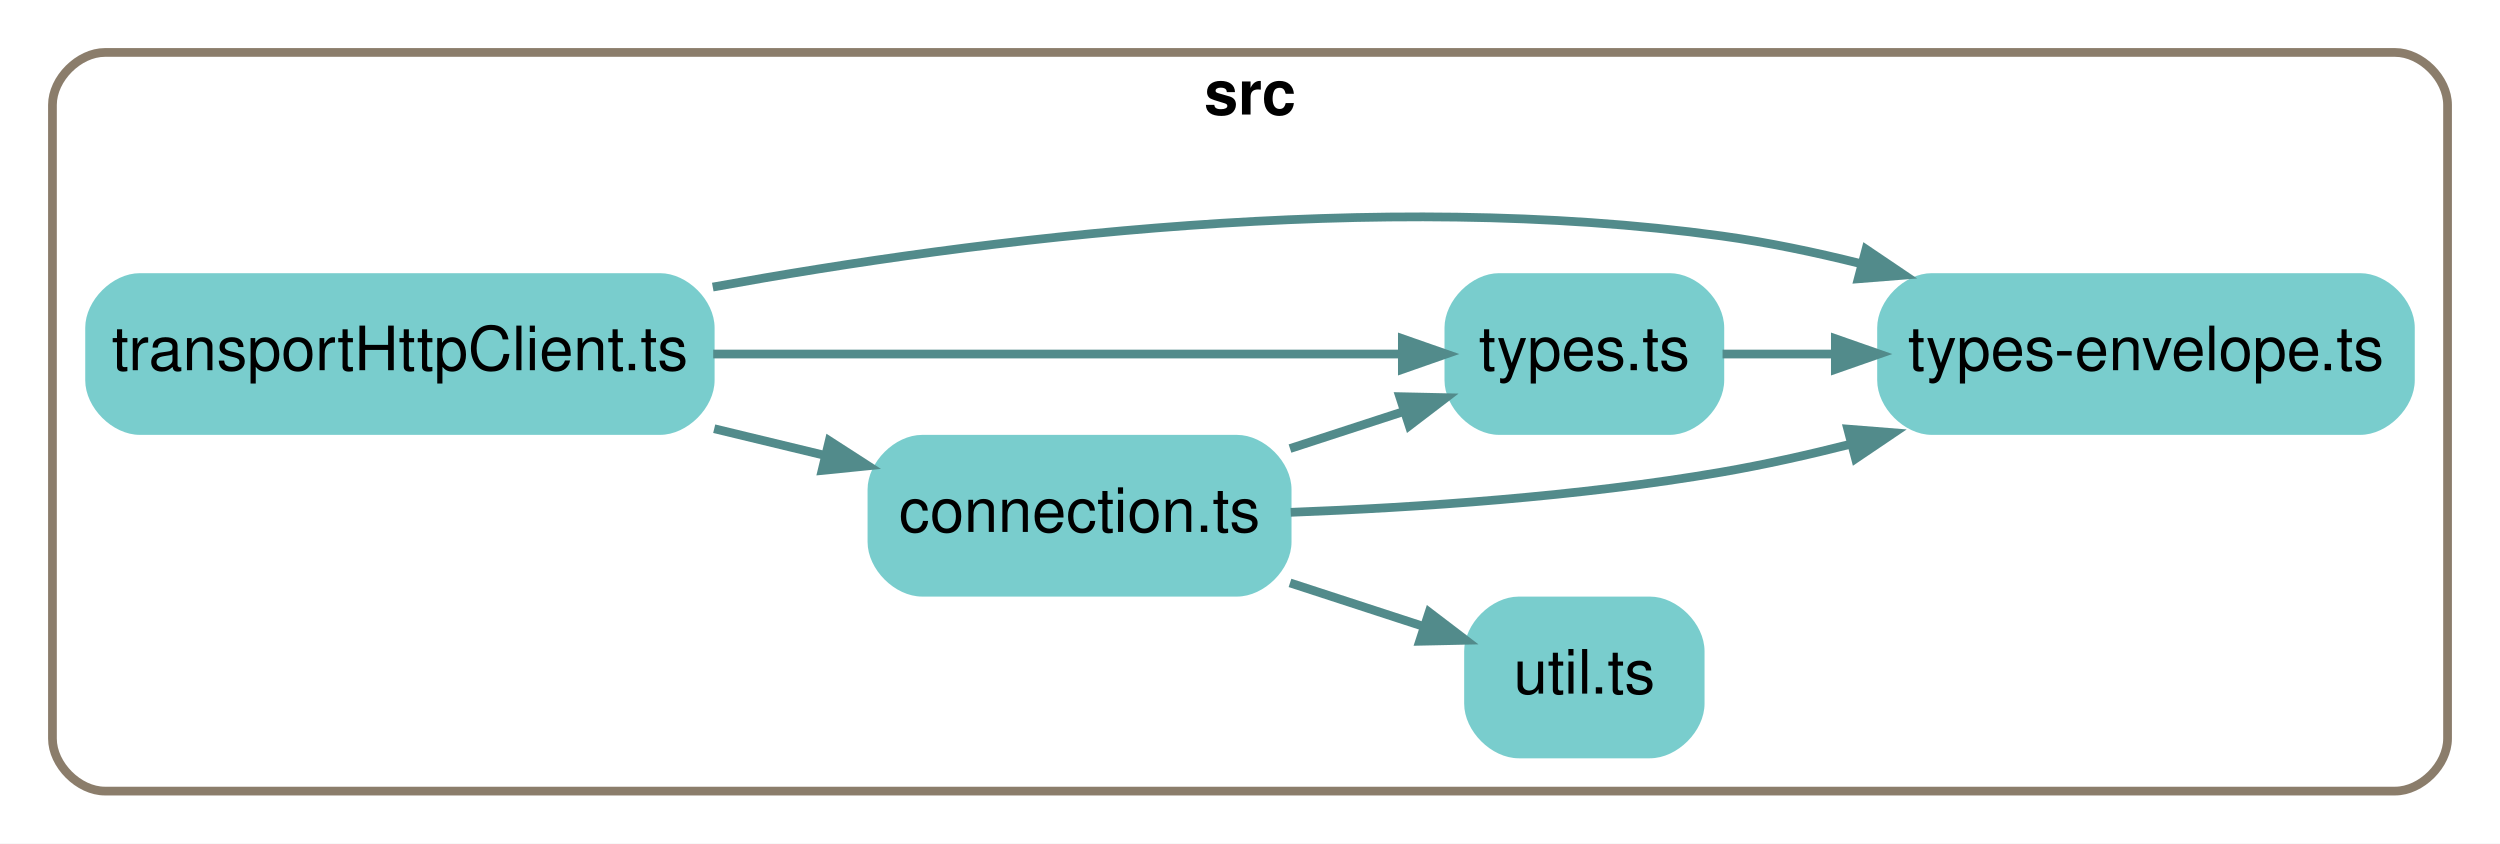
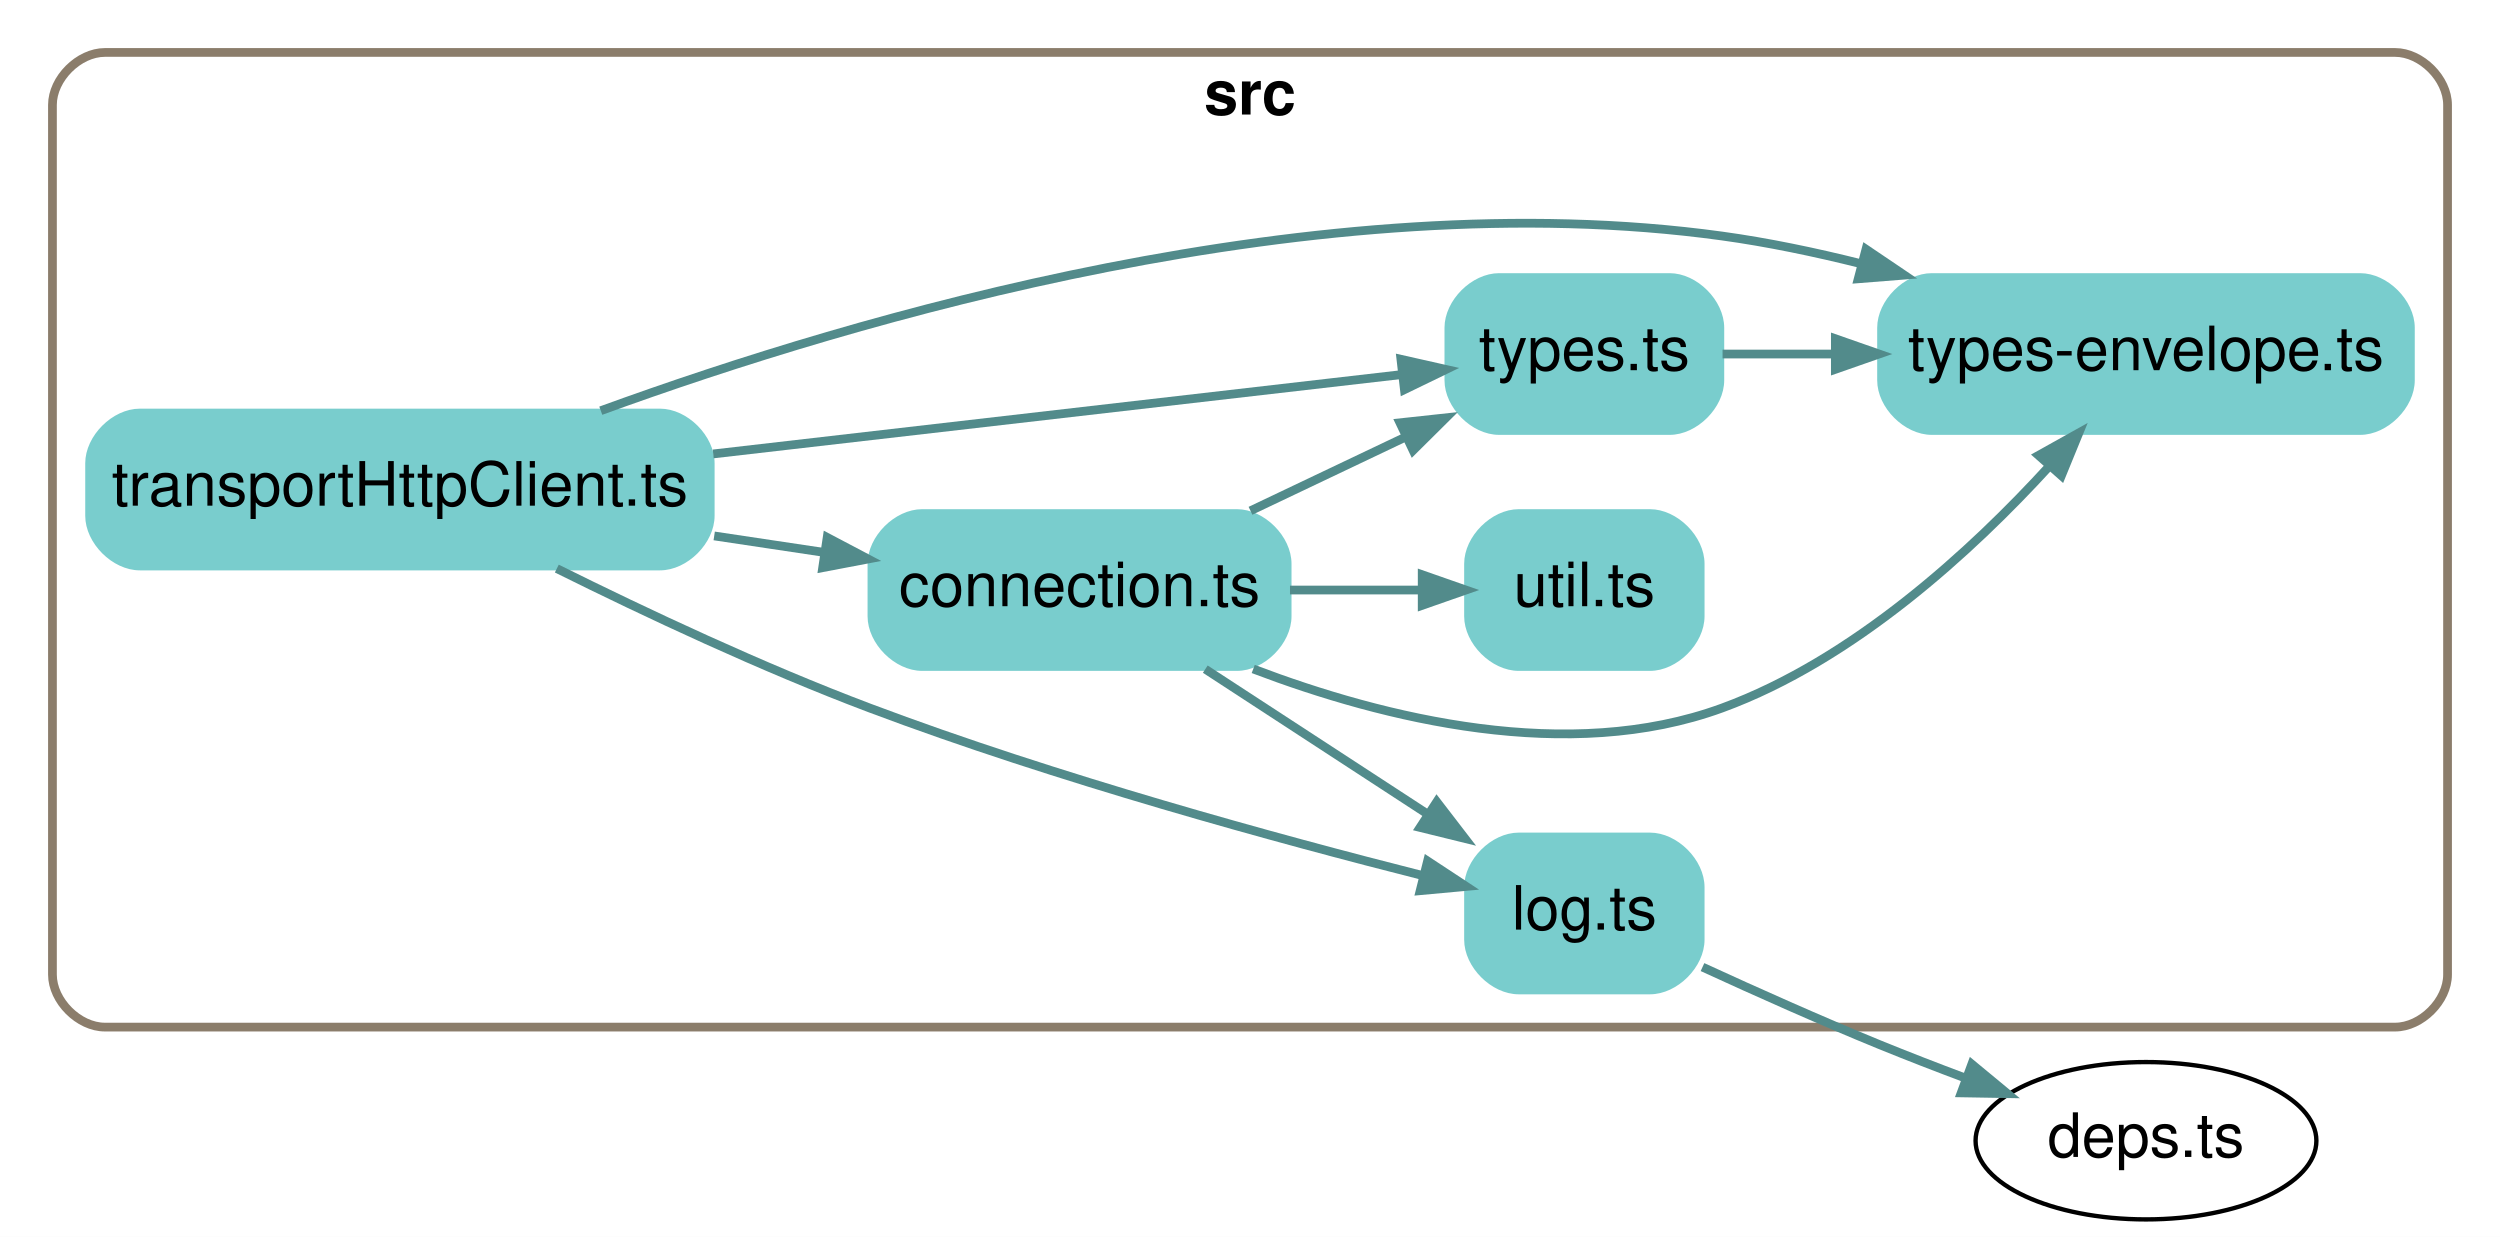
- <svg xmlns="http://www.w3.org/2000/svg" width="572pt" height="193pt" viewBox="0.00 0.00 572.00 193.00">
-   <g id="graph0" class="graph" transform="scale(1 1) rotate(0) translate(4 189)">
-     <polygon fill="white" stroke="transparent" points="-4,4 -4,-189 568,-189 568,4 -4,4" />
+ <svg xmlns="http://www.w3.org/2000/svg" width="572pt" height="283pt" viewBox="0.00 0.00 572.00 283.00">
+   <g id="graph0" class="graph" transform="scale(1 1) rotate(0) translate(4 279)">
+     <polygon fill="white" stroke="transparent" points="-4,4 -4,-279 568,-279 568,4 -4,4" />
    <g id="clust1" class="cluster">
-       <path fill="none" stroke="#8b7d6b" stroke-width="2" d="M20,-8C20,-8 544,-8 544,-8 550,-8 556,-14 556,-20 556,-20 556,-165 556,-165 556,-171 550,-177 544,-177 544,-177 20,-177 20,-177 14,-177 8,-171 8,-165 8,-165 8,-20 8,-20 8,-14 14,-8 20,-8" />
-       <text text-anchor="start" x="271.5" y="-162.8" font-family="Helvetica,sans-Serif" font-weight="bold" font-size="14.00">src</text>
+       <path fill="none" stroke="#8b7d6b" stroke-width="2" d="M20,-44C20,-44 544,-44 544,-44 550,-44 556,-50 556,-56 556,-56 556,-255 556,-255 556,-261 550,-267 544,-267 544,-267 20,-267 20,-267 14,-267 8,-261 8,-255 8,-255 8,-56 8,-56 8,-50 14,-44 20,-44" />
+       <text text-anchor="start" x="271.5" y="-252.8" font-family="Helvetica,sans-Serif" font-weight="bold" font-size="14.00">src</text>
    </g>
    <g id="node1" class="node">
-       <path fill="#79cdcd" stroke="#79cdcd" d="M279,-89C279,-89 207,-89 207,-89 201,-89 195,-83 195,-77 195,-77 195,-65 195,-65 195,-59 201,-53 207,-53 207,-53 279,-53 279,-53 285,-53 291,-59 291,-65 291,-65 291,-77 291,-77 291,-83 285,-89 279,-89" />
-       <text text-anchor="middle" x="243" y="-67.3" font-family="Helvetica,sans-Serif" font-size="14.00">connection.ts</text>
+       <path fill="#79cdcd" stroke="#79cdcd" d="M279,-162C279,-162 207,-162 207,-162 201,-162 195,-156 195,-150 195,-150 195,-138 195,-138 195,-132 201,-126 207,-126 207,-126 279,-126 279,-126 285,-126 291,-132 291,-138 291,-138 291,-150 291,-150 291,-156 285,-162 279,-162" />
+       <text text-anchor="middle" x="243" y="-140.3" font-family="Helvetica,sans-Serif" font-size="14.00">connection.ts</text>
+     </g>
+     <g id="node2" class="node">
+       <path fill="#79cdcd" stroke="#79cdcd" d="M373.5,-88C373.5,-88 343.5,-88 343.5,-88 337.5,-88 331.5,-82 331.5,-76 331.5,-76 331.5,-64 331.5,-64 331.5,-58 337.5,-52 343.5,-52 343.5,-52 373.5,-52 373.5,-52 379.5,-52 385.5,-58 385.5,-64 385.5,-64 385.5,-76 385.5,-76 385.5,-82 379.5,-88 373.5,-88" />
+       <text text-anchor="middle" x="358.5" y="-66.3" font-family="Helvetica,sans-Serif" font-size="14.00">log.ts</text>
+     </g>
+     <g id="edge4" class="edge">
+       <path fill="none" stroke="#528b8b" stroke-width="2" d="M271.77,-125.9C287.05,-115.93 306.17,-103.47 322.47,-92.84" />
+       <polygon fill="#528b8b" stroke="#528b8b" stroke-width="2" points="324.73,-95.55 331.19,-87.15 320.9,-89.68 324.73,-95.55" />
+     </g>
+     <g id="node4" class="node">
+       <path fill="#79cdcd" stroke="#79cdcd" d="M536,-216C536,-216 438,-216 438,-216 432,-216 426,-210 426,-204 426,-204 426,-192 426,-192 426,-186 432,-180 438,-180 438,-180 536,-180 536,-180 542,-180 548,-186 548,-192 548,-192 548,-204 548,-204 548,-210 542,-216 536,-216" />
+       <text text-anchor="middle" x="487" y="-194.3" font-family="Helvetica,sans-Serif" font-size="14.00">types-envelope.ts</text>
+     </g>
+     <g id="edge2" class="edge">
+       <path fill="none" stroke="#528b8b" stroke-width="2" d="M282.74,-125.94C312.72,-114.53 354.89,-104.17 390,-117 420.06,-127.99 447.21,-153 464.9,-172.35" />
+       <polygon fill="#528b8b" stroke="#528b8b" stroke-width="2" points="462.41,-174.81 471.66,-179.97 467.65,-170.17 462.41,-174.81" />
+     </g>
+     <g id="node5" class="node">
+       <path fill="#79cdcd" stroke="#79cdcd" d="M378,-216C378,-216 339,-216 339,-216 333,-216 327,-210 327,-204 327,-204 327,-192 327,-192 327,-186 333,-180 339,-180 339,-180 378,-180 378,-180 384,-180 390,-186 390,-192 390,-192 390,-204 390,-204 390,-210 384,-216 378,-216" />
+       <text text-anchor="middle" x="358.5" y="-194.3" font-family="Helvetica,sans-Serif" font-size="14.00">types.ts</text>
+     </g>
+     <g id="edge1" class="edge">
+       <path fill="none" stroke="#528b8b" stroke-width="2" d="M282.11,-162.13C293.48,-167.54 305.97,-173.49 317.46,-178.95" />
+       <polygon fill="#528b8b" stroke="#528b8b" stroke-width="2" points="316.3,-182.27 326.83,-183.41 319.31,-175.95 316.3,-182.27" />
+     </g>
+     <g id="node6" class="node">
+       <path fill="#79cdcd" stroke="#79cdcd" d="M373.5,-162C373.5,-162 343.5,-162 343.5,-162 337.5,-162 331.5,-156 331.5,-150 331.5,-150 331.5,-138 331.5,-138 331.5,-132 337.5,-126 343.5,-126 343.5,-126 373.5,-126 373.5,-126 379.5,-126 385.5,-132 385.5,-138 385.5,-138 385.5,-150 385.5,-150 385.5,-156 379.5,-162 373.5,-162" />
+       <text text-anchor="middle" x="358.5" y="-140.3" font-family="Helvetica,sans-Serif" font-size="14.00">util.ts</text>
+     </g>
+     <g id="edge3" class="edge">
+       <path fill="none" stroke="#528b8b" stroke-width="2" d="M291.15,-144C301.26,-144 311.78,-144 321.4,-144" />
+       <polygon fill="#528b8b" stroke="#528b8b" stroke-width="2" points="321.4,-147.5 331.4,-144 321.4,-140.5 321.4,-147.5" />
+     </g>
+     <g id="node7" class="node">
+       <ellipse fill="none" stroke="black" cx="487" cy="-18" rx="38.99" ry="18" />
+       <text text-anchor="middle" x="487" y="-14.3" font-family="Helvetica,sans-Serif" font-size="14.00">deps.ts</text>
+     </g>
+     <g id="edge5" class="edge">
+       <path fill="none" stroke="#528b8b" stroke-width="2" d="M385.53,-57.73C397.73,-52.12 412.52,-45.51 426,-40 432.35,-37.41 439.13,-34.78 445.76,-32.3" />
+       <polygon fill="#528b8b" stroke="#528b8b" stroke-width="2" points="447.15,-35.52 455.31,-28.77 444.72,-28.95 447.15,-35.52" />
    </g>
    <g id="node3" class="node">
-       <path fill="#79cdcd" stroke="#79cdcd" d="M536,-126C536,-126 438,-126 438,-126 432,-126 426,-120 426,-114 426,-114 426,-102 426,-102 426,-96 432,-90 438,-90 438,-90 536,-90 536,-90 542,-90 548,-96 548,-102 548,-102 548,-114 548,-114 548,-120 542,-126 536,-126" />
-       <text text-anchor="middle" x="487" y="-104.3" font-family="Helvetica,sans-Serif" font-size="14.00">types-envelope.ts</text>
+       <path fill="#79cdcd" stroke="#79cdcd" d="M147,-185C147,-185 28,-185 28,-185 22,-185 16,-179 16,-173 16,-173 16,-161 16,-161 16,-155 22,-149 28,-149 28,-149 147,-149 147,-149 153,-149 159,-155 159,-161 159,-161 159,-173 159,-173 159,-179 153,-185 147,-185" />
+       <text text-anchor="middle" x="87.5" y="-163.3" font-family="Helvetica,sans-Serif" font-size="14.00">transportHttpClient.ts</text>
    </g>
-     <g id="edge2" class="edge">
-       <path fill="none" stroke="#528b8b" stroke-width="2" d="M291.31,-71.78C320.03,-72.86 357.33,-75.35 390,-81 399.66,-82.67 409.74,-84.92 419.59,-87.42" />
-       <polygon fill="#528b8b" stroke="#528b8b" stroke-width="2" points="418.77,-90.82 429.33,-89.98 420.55,-84.05 418.77,-90.82" />
+     <g id="edge8" class="edge">
+       <path fill="none" stroke="#528b8b" stroke-width="2" d="M159.41,-156.38C167.8,-155.12 176.29,-153.85 184.47,-152.62" />
+       <polygon fill="#528b8b" stroke="#528b8b" stroke-width="2" points="185.26,-156.04 194.63,-151.1 184.23,-149.12 185.26,-156.04" />
    </g>
-     <g id="node4" class="node">
-       <path fill="#79cdcd" stroke="#79cdcd" d="M378,-126C378,-126 339,-126 339,-126 333,-126 327,-120 327,-114 327,-114 327,-102 327,-102 327,-96 333,-90 339,-90 339,-90 378,-90 378,-90 384,-90 390,-96 390,-102 390,-102 390,-114 390,-114 390,-120 384,-126 378,-126" />
-       <text text-anchor="middle" x="358.5" y="-104.3" font-family="Helvetica,sans-Serif" font-size="14.00">types.ts</text>
+     <g id="edge9" class="edge">
+       <path fill="none" stroke="#528b8b" stroke-width="2" d="M123.4,-148.91C143.91,-138.72 170.53,-126.22 195,-117 237.71,-100.91 288.46,-87.03 321.74,-78.61" />
+       <polygon fill="#528b8b" stroke="#528b8b" stroke-width="2" points="322.63,-82 331.48,-76.18 320.93,-75.21 322.63,-82" />
    </g>
-     <g id="edge1" class="edge">
-       <path fill="none" stroke="#528b8b" stroke-width="2" d="M291.15,-86.37C299.82,-89.2 308.79,-92.12 317.23,-94.87" />
-       <polygon fill="#528b8b" stroke="#528b8b" stroke-width="2" points="316.26,-98.24 326.85,-98.01 318.43,-91.58 316.26,-98.24" />
-     </g>
-     <g id="node5" class="node">
-       <path fill="#79cdcd" stroke="#79cdcd" d="M373.5,-52C373.5,-52 343.5,-52 343.5,-52 337.5,-52 331.5,-46 331.5,-40 331.5,-40 331.5,-28 331.5,-28 331.5,-22 337.5,-16 343.5,-16 343.5,-16 373.5,-16 373.5,-16 379.5,-16 385.5,-22 385.5,-28 385.5,-28 385.5,-40 385.5,-40 385.5,-46 379.5,-52 373.5,-52" />
-       <text text-anchor="middle" x="358.5" y="-30.3" font-family="Helvetica,sans-Serif" font-size="14.00">util.ts</text>
-     </g>
-     <g id="edge3" class="edge">
-       <path fill="none" stroke="#528b8b" stroke-width="2" d="M291.15,-55.63C301.36,-52.3 312.01,-48.83 321.7,-45.67" />
-       <polygon fill="#528b8b" stroke="#528b8b" stroke-width="2" points="322.98,-48.93 331.4,-42.51 320.81,-42.28 322.98,-48.93" />
-     </g>
-     <g id="node2" class="node">
-       <path fill="#79cdcd" stroke="#79cdcd" d="M147,-126C147,-126 28,-126 28,-126 22,-126 16,-120 16,-114 16,-114 16,-102 16,-102 16,-96 22,-90 28,-90 28,-90 147,-90 147,-90 153,-90 159,-96 159,-102 159,-102 159,-114 159,-114 159,-120 153,-126 147,-126" />
-       <text text-anchor="middle" x="87.5" y="-104.3" font-family="Helvetica,sans-Serif" font-size="14.00">transportHttpClient.ts</text>
+     <g id="edge7" class="edge">
+       <path fill="none" stroke="#528b8b" stroke-width="2" d="M133.46,-185.03C192.16,-206.42 298.25,-237.66 390,-225 400.4,-223.57 411.25,-221.3 421.77,-218.67" />
+       <polygon fill="#528b8b" stroke="#528b8b" stroke-width="2" points="422.94,-221.98 431.72,-216.05 421.16,-215.21 422.94,-221.98" />
    </g>
    <g id="edge6" class="edge">
-       <path fill="none" stroke="#528b8b" stroke-width="2" d="M159.41,-90.91C167.9,-88.86 176.48,-86.79 184.74,-84.8" />
-       <polygon fill="#528b8b" stroke="#528b8b" stroke-width="2" points="185.73,-88.16 194.63,-82.42 184.09,-81.36 185.73,-88.16" />
+       <path fill="none" stroke="#528b8b" stroke-width="2" d="M159.18,-175.14C209.4,-180.93 275.09,-188.5 316.8,-193.31" />
+       <polygon fill="#528b8b" stroke="#528b8b" stroke-width="2" points="316.53,-196.8 326.86,-194.47 317.33,-189.85 316.53,-196.8" />
    </g>
-     <g id="edge5" class="edge">
-       <path fill="none" stroke="#528b8b" stroke-width="2" d="M159.08,-123.32C220.32,-134.46 311.26,-145.86 390,-135 400.4,-133.57 411.25,-131.3 421.77,-128.67" />
-       <polygon fill="#528b8b" stroke="#528b8b" stroke-width="2" points="422.94,-131.98 431.72,-126.05 421.16,-125.21 422.94,-131.98" />
-     </g>
-     <g id="edge4" class="edge">
-       <path fill="none" stroke="#528b8b" stroke-width="2" d="M159.18,-108C209.4,-108 275.09,-108 316.8,-108" />
-       <polygon fill="#528b8b" stroke="#528b8b" stroke-width="2" points="316.86,-111.5 326.86,-108 316.86,-104.5 316.86,-111.5" />
-     </g>
-     <g id="edge7" class="edge">
-       <path fill="none" stroke="#528b8b" stroke-width="2" d="M390.12,-108C397.98,-108 406.77,-108 415.75,-108" />
-       <polygon fill="#528b8b" stroke="#528b8b" stroke-width="2" points="415.93,-111.5 425.93,-108 415.93,-104.5 415.93,-111.5" />
+     <g id="edge10" class="edge">
+       <path fill="none" stroke="#528b8b" stroke-width="2" d="M390.12,-198C397.98,-198 406.77,-198 415.75,-198" />
+       <polygon fill="#528b8b" stroke="#528b8b" stroke-width="2" points="415.93,-201.5 425.93,-198 415.93,-194.5 415.93,-201.5" />
    </g>
  </g>
</svg>
